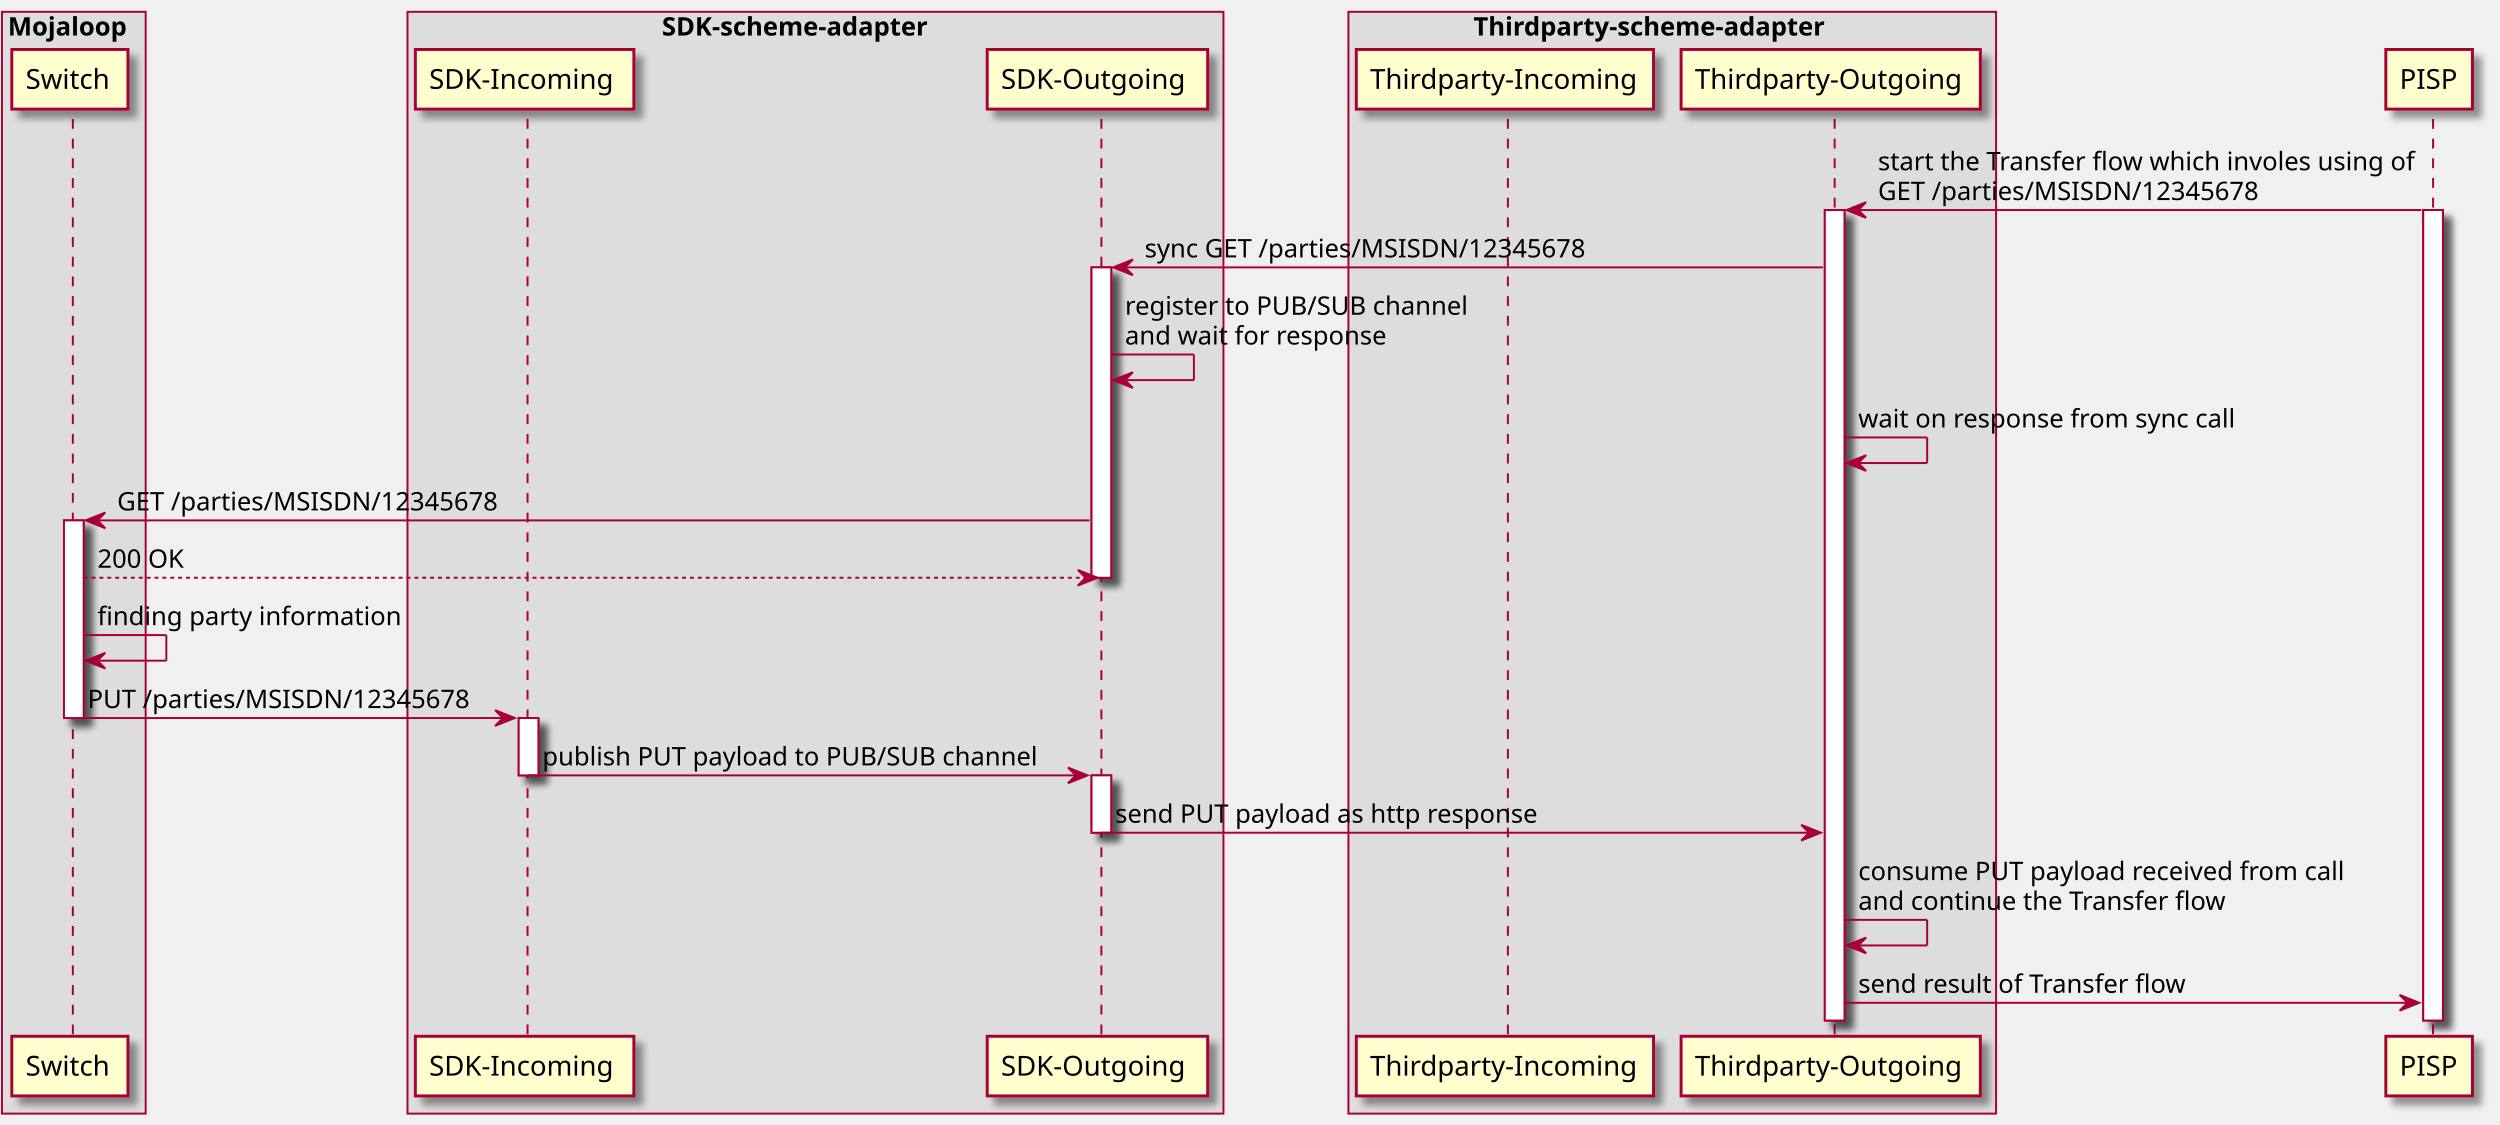
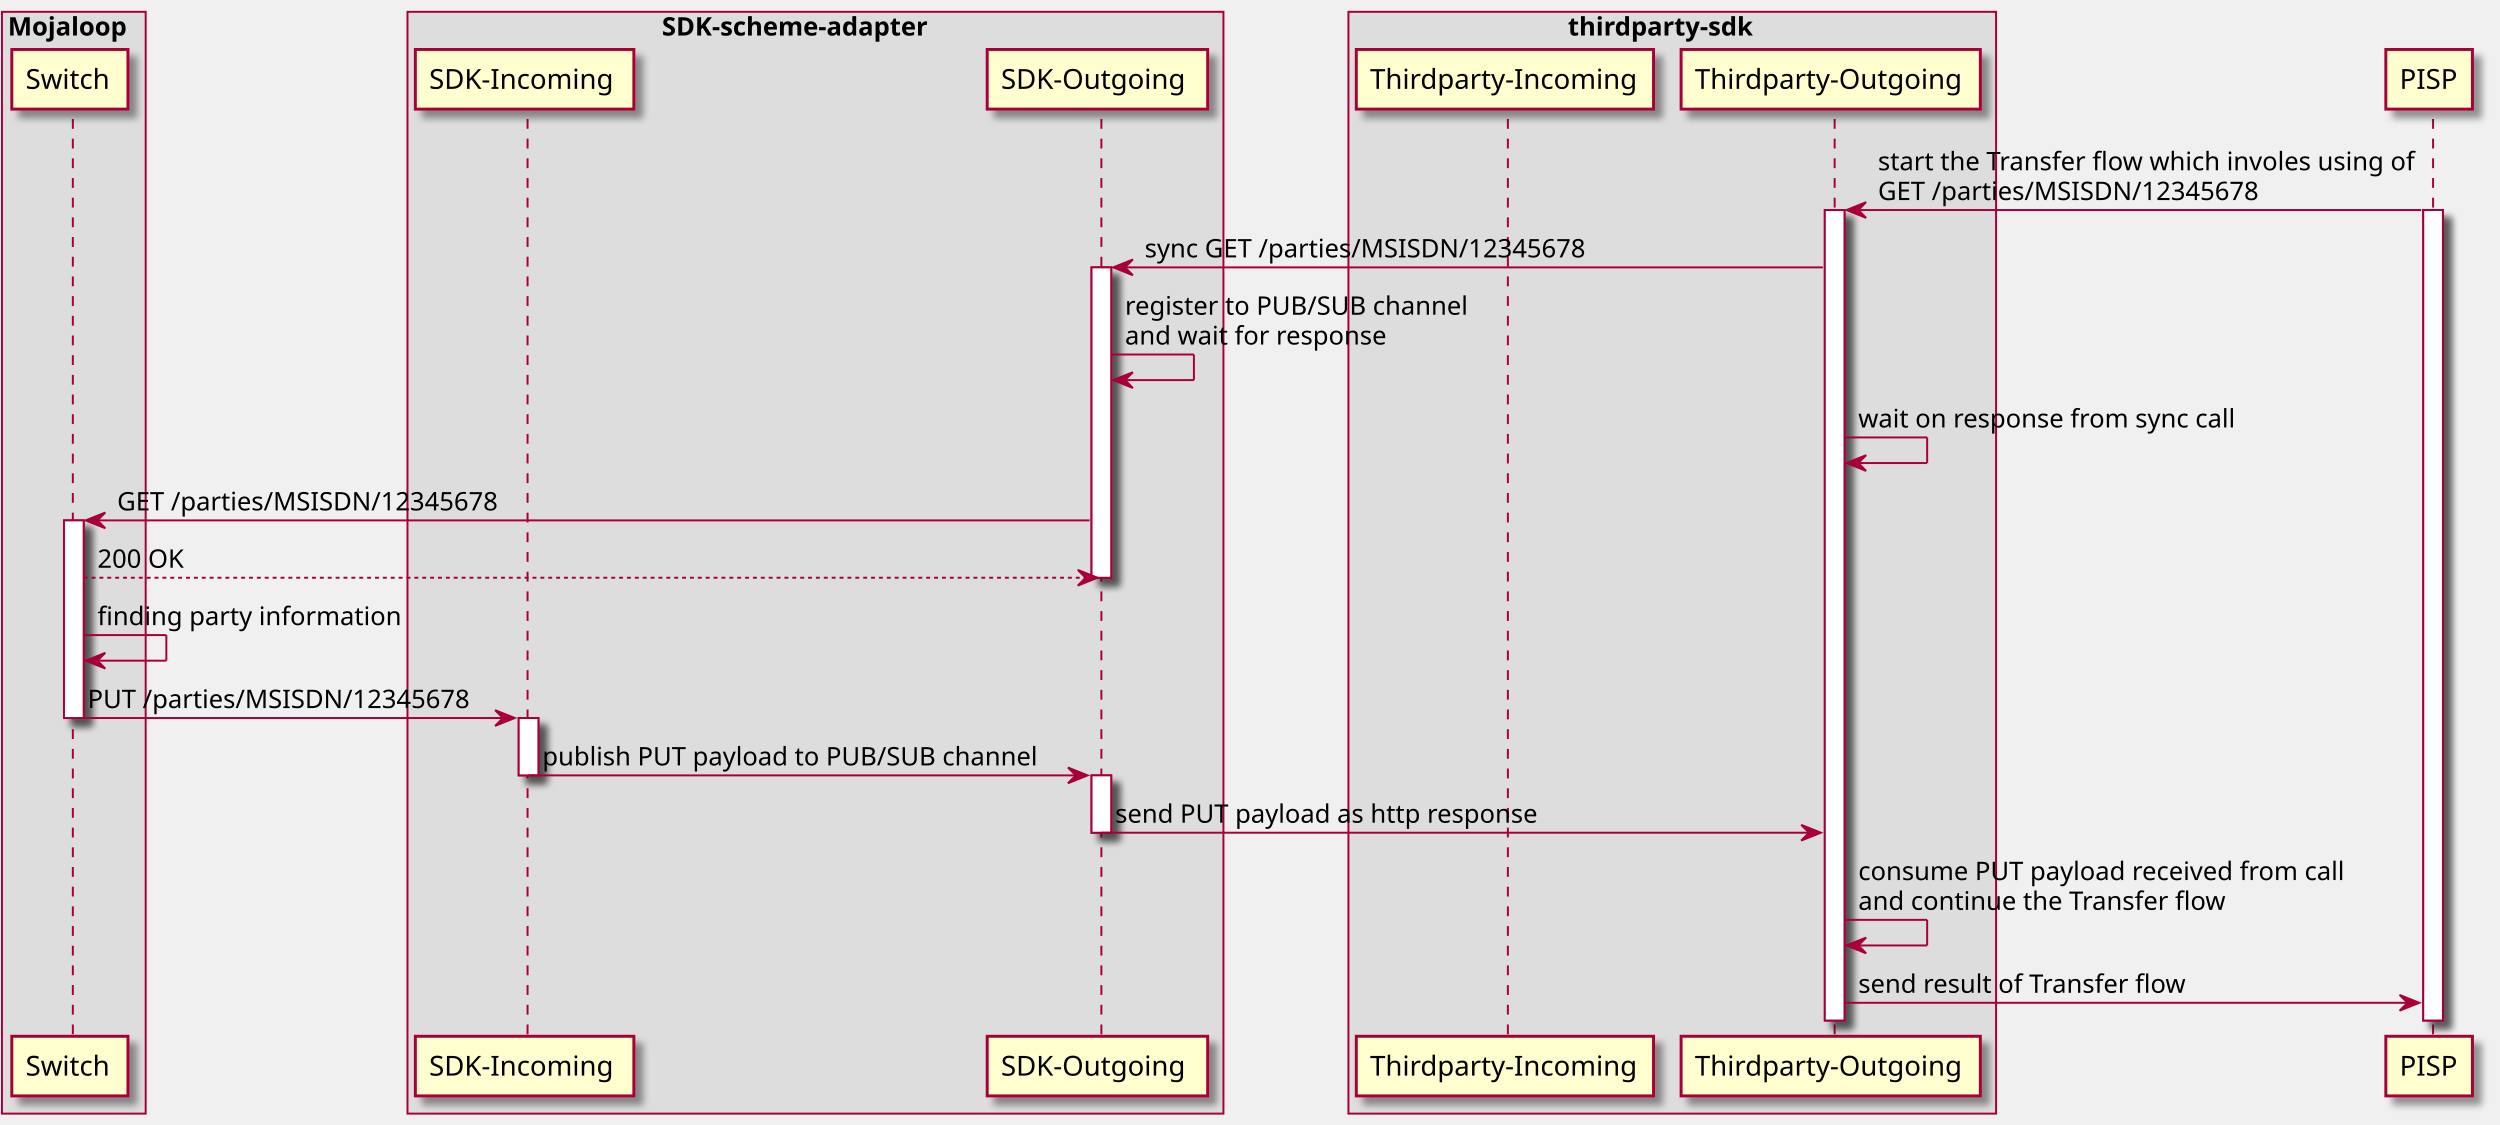
<svg xmlns="http://www.w3.org/2000/svg" height="571" preserveAspectRatio="none" style="width:1270px;height:571px" width="1270">
  <defs>
    <filter height="300%" id="a" width="300%" x="-1" y="-1">
      <feGaussianBlur result="blurOut" stdDeviation="2" />
      <feColorMatrix in="blurOut" result="blurOut2" values="0 0 0 0 0 0 0 0 0 0 0 0 0 0 0 0 0 0 .4 0" />
      <feOffset dx="4" dy="4" in="blurOut2" result="blurOut3" />
      <feBlend in="SourceGraphic" in2="blurOut3" />
    </filter>
  </defs>
  <path fill="#DDD" stroke="#a80036" d="M1 6h73v559.719H1z" />
  <text font-family="sans-serif" font-size="13" font-weight="bold" lengthAdjust="spacingAndGlyphs" textLength="67" x="4" y="18.067">
    Mojaloop
  </text>
  <path fill="#DDD" stroke="#a80036" d="M207 6h414.5v559.719H207z" />
  <text font-family="sans-serif" font-size="13" font-weight="bold" lengthAdjust="spacingAndGlyphs" textLength="156" x="336.25" y="18.067">
    SDK-scheme-adapter
  </text>
  <path fill="#DDD" stroke="#a80036" d="M685 6h329v559.719H685z" />
-   <text font-family="sans-serif" font-size="13" font-weight="bold" lengthAdjust="spacingAndGlyphs" textLength="202" x="748.5" y="18.067">
-     Thirdparty-scheme-adapter
+   <text font-family="sans-serif" font-size="13" font-weight="bold" lengthAdjust="spacingAndGlyphs" textLength="106" x="796.5" y="18.067">
+     thirdparty-sdk
  </text>
  <path fill="#FFF" filter="url(#a)" stroke="#a80036" d="M32.5 264.359h10v100.398h-10zM263.5 364.758h10v29.133h-10zM554.5 135.828h10v157.664h-10zM554.5 393.891h10v29.133h-10zM927 106.695h10v411.727h-10zM1231 106.695h10v411.727h-10z" />
  <path stroke="#a80036" stroke-dasharray="5,5" d="M37 60.43v466.992M268 60.43v466.992M559.5 60.43v466.992M766 60.43v466.992M932 60.43v466.992M1236 60.43v466.992" />
  <path fill="#FEFECE" filter="url(#a)" stroke="#a80036" stroke-width="1.5" d="M6 25.133h59V55.43H6z" />
  <text font-family="sans-serif" font-size="14" lengthAdjust="spacingAndGlyphs" textLength="45" x="13" y="45.128">
    Switch
  </text>
  <path fill="#FEFECE" filter="url(#a)" stroke="#a80036" stroke-width="1.5" d="M6 526.422h59v30.297H6z" />
  <text font-family="sans-serif" font-size="14" lengthAdjust="spacingAndGlyphs" textLength="45" x="13" y="546.417">
    Switch
  </text>
  <path fill="#FEFECE" filter="url(#a)" stroke="#a80036" stroke-width="1.5" d="M211 25.133h111V55.43H211z" />
  <text font-family="sans-serif" font-size="14" lengthAdjust="spacingAndGlyphs" textLength="97" x="218" y="45.128">
    SDK-Incoming
  </text>
  <path fill="#FEFECE" filter="url(#a)" stroke="#a80036" stroke-width="1.5" d="M211 526.422h111v30.297H211z" />
  <text font-family="sans-serif" font-size="14" lengthAdjust="spacingAndGlyphs" textLength="97" x="218" y="546.417">
    SDK-Incoming
  </text>
  <path fill="#FEFECE" filter="url(#a)" stroke="#a80036" stroke-width="1.5" d="M501.5 25.133h112V55.43h-112z" />
  <text font-family="sans-serif" font-size="14" lengthAdjust="spacingAndGlyphs" textLength="98" x="508.5" y="45.128">
    SDK-Outgoing
  </text>
  <path fill="#FEFECE" filter="url(#a)" stroke="#a80036" stroke-width="1.5" d="M501.5 526.422h112v30.297h-112z" />
  <text font-family="sans-serif" font-size="14" lengthAdjust="spacingAndGlyphs" textLength="98" x="508.5" y="546.417">
    SDK-Outgoing
  </text>
  <path fill="#FEFECE" filter="url(#a)" stroke="#a80036" stroke-width="1.5" d="M689 25.133h151V55.43H689z" />
  <text font-family="sans-serif" font-size="14" lengthAdjust="spacingAndGlyphs" textLength="137" x="696" y="45.128">
    Thirdparty-Incoming
  </text>
  <path fill="#FEFECE" filter="url(#a)" stroke="#a80036" stroke-width="1.5" d="M689 526.422h151v30.297H689z" />
  <text font-family="sans-serif" font-size="14" lengthAdjust="spacingAndGlyphs" textLength="137" x="696" y="546.417">
    Thirdparty-Incoming
  </text>
  <path fill="#FEFECE" filter="url(#a)" stroke="#a80036" stroke-width="1.5" d="M854 25.133h152V55.43H854z" />
  <text font-family="sans-serif" font-size="14" lengthAdjust="spacingAndGlyphs" textLength="138" x="861" y="45.128">
    Thirdparty-Outgoing
  </text>
  <path fill="#FEFECE" filter="url(#a)" stroke="#a80036" stroke-width="1.5" d="M854 526.422h152v30.297H854z" />
  <text font-family="sans-serif" font-size="14" lengthAdjust="spacingAndGlyphs" textLength="138" x="861" y="546.417">
    Thirdparty-Outgoing
  </text>
  <path fill="#FEFECE" filter="url(#a)" stroke="#a80036" stroke-width="1.5" d="M1212 25.133h44V55.43h-44z" />
  <text font-family="sans-serif" font-size="14" lengthAdjust="spacingAndGlyphs" textLength="30" x="1219" y="45.128">
    PISP
  </text>
  <path fill="#FEFECE" filter="url(#a)" stroke="#a80036" stroke-width="1.5" d="M1212 526.422h44v30.297h-44z" />
  <text font-family="sans-serif" font-size="14" lengthAdjust="spacingAndGlyphs" textLength="30" x="1219" y="546.417">
    PISP
  </text>
  <path fill="#FFF" filter="url(#a)" stroke="#a80036" d="M32.5 264.359h10v100.398h-10zM263.5 364.758h10v29.133h-10zM554.5 135.828h10v157.664h-10zM554.5 393.891h10v29.133h-10zM927 106.695h10v411.727h-10zM1231 106.695h10v411.727h-10z" />
  <path fill="#A80036" stroke="#a80036" d="M948 102.695l-10 4 10 4-4-4z" />
  <path stroke="#a80036" d="M942 106.695h288" />
  <text font-family="sans-serif" font-size="13" lengthAdjust="spacingAndGlyphs" textLength="280" x="954" y="86.497">
    start the Transfer flow which involes using of
  </text>
  <text font-family="sans-serif" font-size="13" lengthAdjust="spacingAndGlyphs" textLength="201" x="954" y="101.629">
    GET /parties/MSISDN/12345678
  </text>
  <path fill="#A80036" stroke="#a80036" d="M575.5 131.828l-10 4 10 4-4-4z" />
  <path stroke="#a80036" d="M569.5 135.828H926" />
  <text font-family="sans-serif" font-size="13" lengthAdjust="spacingAndGlyphs" textLength="234" x="581.5" y="130.762">
    sync GET /parties/MSISDN/12345678
  </text>
  <path stroke="#a80036" d="M564.5 180.094h42M606.5 180.094v13M565.5 193.094h41" />
  <path fill="#A80036" stroke="#a80036" d="M575.5 189.094l-10 4 10 4-4-4z" />
  <text font-family="sans-serif" font-size="13" lengthAdjust="spacingAndGlyphs" textLength="183" x="571.5" y="159.895">
    register to PUB/SUB channel
  </text>
  <text font-family="sans-serif" font-size="13" lengthAdjust="spacingAndGlyphs" textLength="137" x="571.5" y="175.028">
    and wait for response
  </text>
  <path stroke="#a80036" d="M937 222.227h42M979 222.227v13M938 235.227h41" />
  <path fill="#A80036" stroke="#a80036" d="M948 231.227l-10 4 10 4-4-4z" />
  <text font-family="sans-serif" font-size="13" lengthAdjust="spacingAndGlyphs" textLength="200" x="944" y="217.161">
    wait on response from sync call
  </text>
  <path fill="#A80036" stroke="#a80036" d="M53.5 260.36l-10 4 10 4-4-4z" />
  <path stroke="#a80036" d="M47.5 264.359h506" />
  <text font-family="sans-serif" font-size="13" lengthAdjust="spacingAndGlyphs" textLength="201" x="59.5" y="259.293">
    GET /parties/MSISDN/12345678
  </text>
  <path fill="#A80036" stroke="#a80036" d="M547.5 289.492l10 4-10 4 4-4z" />
  <path stroke="#a80036" stroke-dasharray="2,2" d="M42.5 293.492h511" />
  <text font-family="sans-serif" font-size="13" lengthAdjust="spacingAndGlyphs" textLength="46" x="49.5" y="288.426">
    200 OK
  </text>
  <path stroke="#a80036" d="M42.5 322.625h42M84.5 322.625v13M43.5 335.625h41" />
  <path fill="#A80036" stroke="#a80036" d="M53.5 331.625l-10 4 10 4-4-4z" />
  <text font-family="sans-serif" font-size="13" lengthAdjust="spacingAndGlyphs" textLength="156" x="49.5" y="317.559">
    finding party information
  </text>
  <path fill="#A80036" stroke="#a80036" d="M251.5 360.758l10 4-10 4 4-4z" />
  <path stroke="#a80036" d="M37.5 364.758h220" />
  <text font-family="sans-serif" font-size="13" lengthAdjust="spacingAndGlyphs" textLength="201" x="44.5" y="359.692">
    PUT /parties/MSISDN/12345678
  </text>
  <path fill="#A80036" stroke="#a80036" d="M542.5 389.89l10 4-10 4 4-4z" />
  <path stroke="#a80036" d="M268.5 393.891h280" />
  <text font-family="sans-serif" font-size="13" lengthAdjust="spacingAndGlyphs" textLength="262" x="275.5" y="388.825">
    publish PUT payload to PUB/SUB channel
  </text>
  <path fill="#A80036" stroke="#a80036" d="M915 419.023l10 4-10 4 4-4z" />
  <path stroke="#a80036" d="M559.5 423.023H921" />
  <text font-family="sans-serif" font-size="13" lengthAdjust="spacingAndGlyphs" textLength="226" x="566.5" y="417.957">
    send PUT payload as http response
  </text>
  <path stroke="#a80036" d="M937 467.289h42M979 467.289v13M938 480.289h41" />
  <path fill="#A80036" stroke="#a80036" d="M948 476.29l-10 4 10 4-4-4z" />
  <text font-family="sans-serif" font-size="13" lengthAdjust="spacingAndGlyphs" textLength="259" x="944" y="447.09">
    consume PUT payload received from call
  </text>
  <text font-family="sans-serif" font-size="13" lengthAdjust="spacingAndGlyphs" textLength="192" x="944" y="462.223">
    and continue the Transfer flow
  </text>
  <path fill="#A80036" stroke="#a80036" d="M1219 505.422l10 4-10 4 4-4z" />
  <path stroke="#a80036" d="M937 509.422h288" />
  <text font-family="sans-serif" font-size="13" lengthAdjust="spacingAndGlyphs" textLength="171" x="944" y="504.356">
    send result of Transfer flow
  </text>
</svg>
